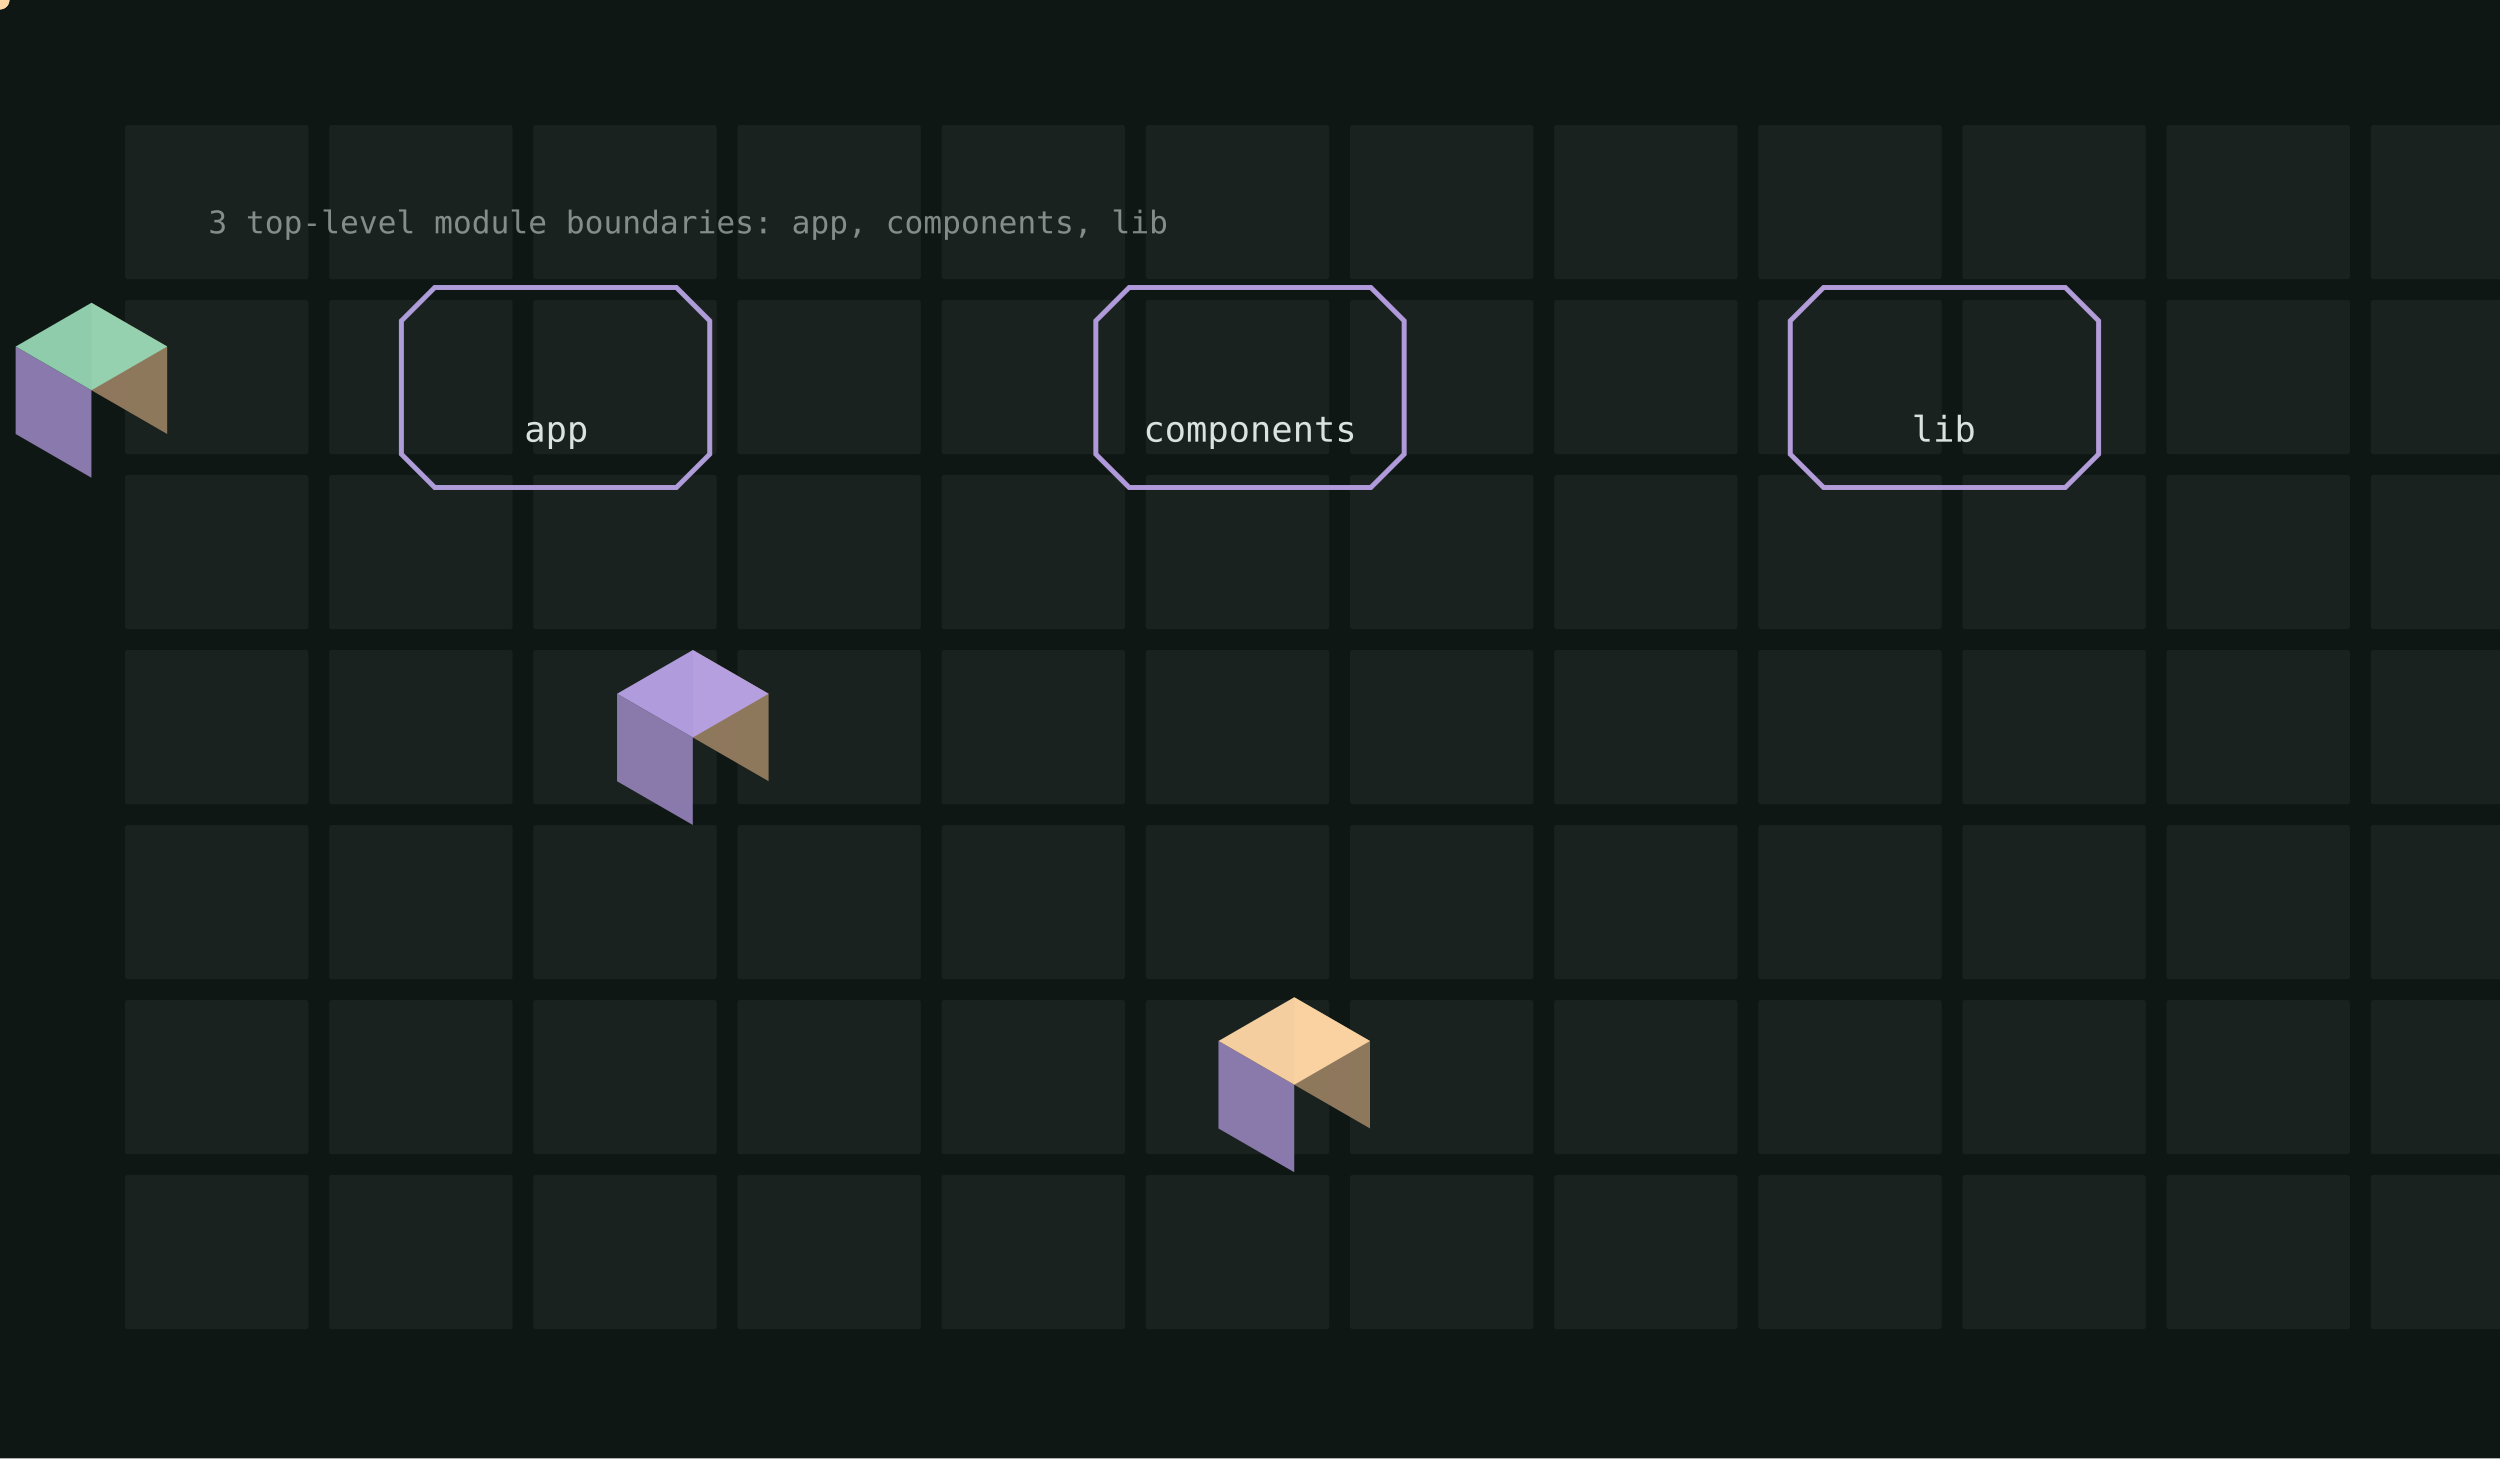
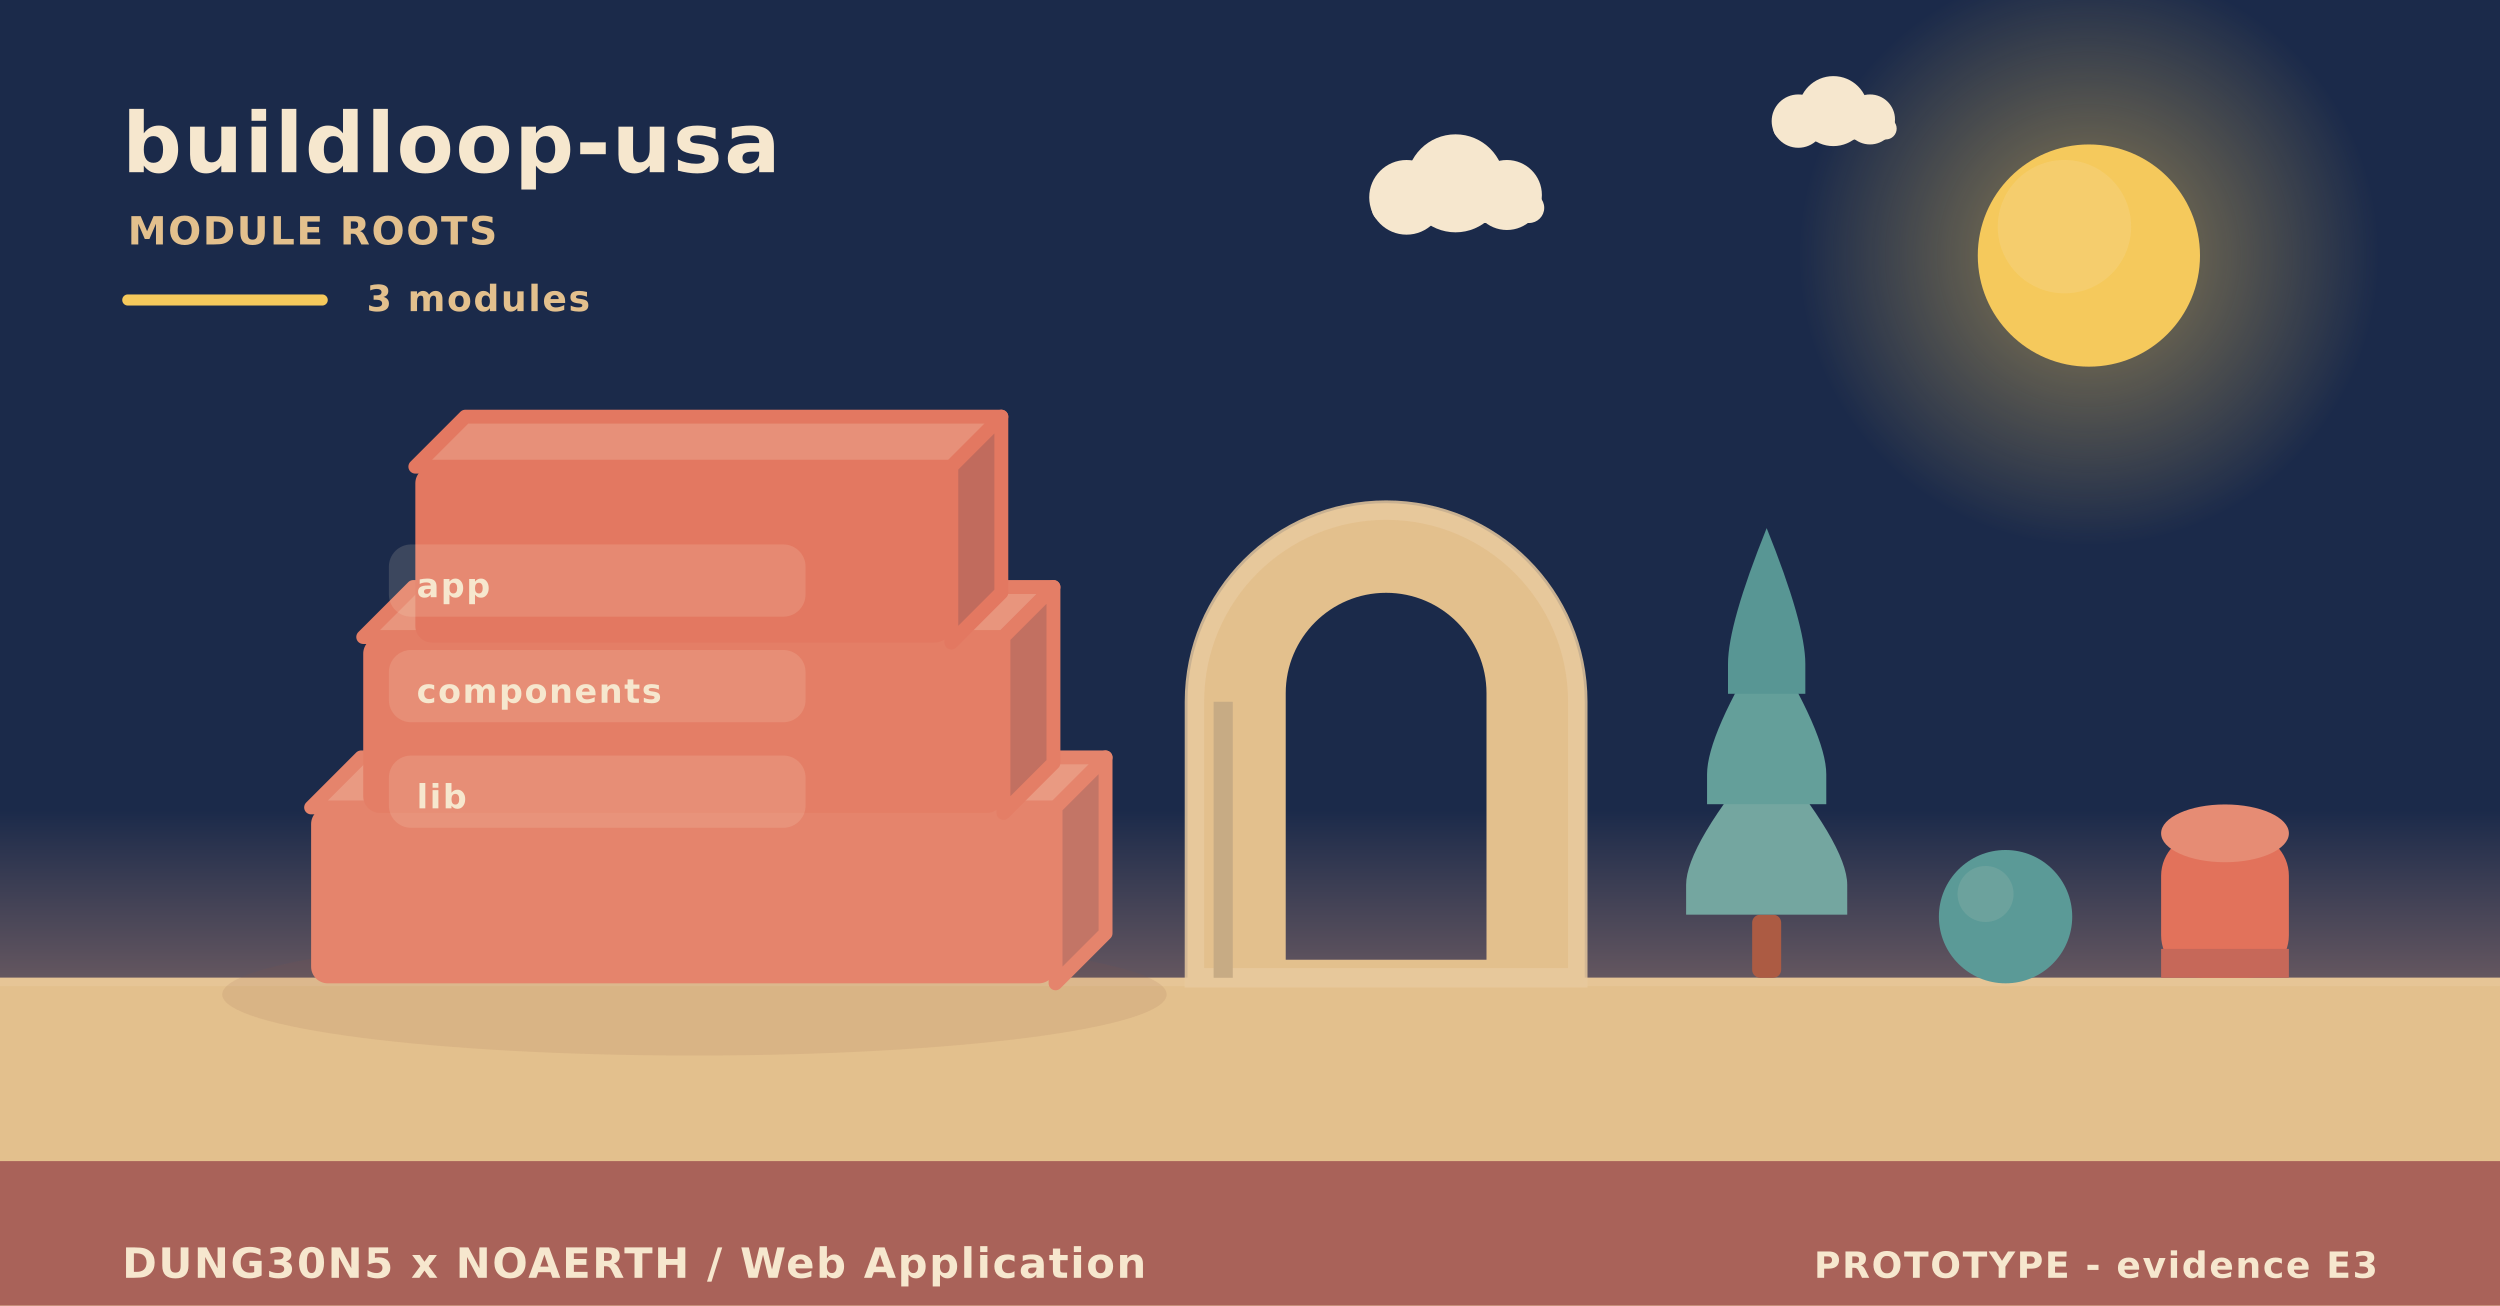
- <svg xmlns="http://www.w3.org/2000/svg" viewBox="0 0 1200 700" width="1200" height="700" role="img" aria-label="buildloop-usa architecture">
-   <rect width="1200" height="700" fill="#0f1714" />
-   <defs>
-     <linearGradient id="ga" x1="0" y1="0" x2="1" y2="1">
-       <stop offset="0%" stop-color="#95d5b2" />
-       <stop offset="100%" stop-color="#b8a1e6" />
-     </linearGradient>
-   </defs>
-   <rect x="60.00" y="60.00" width="88.00" height="74.00" rx="1.20" fill="#f0f8f4" opacity="0.05" />
-   <rect x="158.00" y="60.00" width="88.00" height="74.00" rx="1.20" fill="#f0f8f4" opacity="0.05" />
-   <rect x="256.00" y="60.00" width="88.00" height="74.00" rx="1.20" fill="#f0f8f4" opacity="0.05" />
-   <rect x="354.00" y="60.00" width="88.00" height="74.00" rx="1.20" fill="#f0f8f4" opacity="0.05" />
-   <rect x="452.00" y="60.00" width="88.00" height="74.00" rx="1.20" fill="#f0f8f4" opacity="0.05" />
-   <rect x="550.00" y="60.00" width="88.00" height="74.00" rx="1.20" fill="#f0f8f4" opacity="0.05" />
-   <rect x="648.00" y="60.00" width="88.00" height="74.00" rx="1.20" fill="#f0f8f4" opacity="0.05" />
-   <rect x="746.00" y="60.00" width="88.00" height="74.00" rx="1.20" fill="#f0f8f4" opacity="0.05" />
-   <rect x="844.00" y="60.00" width="88.00" height="74.00" rx="1.20" fill="#f0f8f4" opacity="0.05" />
-   <rect x="942.00" y="60.00" width="88.00" height="74.00" rx="1.20" fill="#f0f8f4" opacity="0.05" />
-   <rect x="1040.00" y="60.00" width="88.00" height="74.00" rx="1.20" fill="#f0f8f4" opacity="0.05" />
-   <rect x="1138.00" y="60.00" width="88.00" height="74.00" rx="1.20" fill="#f0f8f4" opacity="0.05" />
-   <rect x="60.00" y="144.00" width="88.00" height="74.00" rx="1.20" fill="#f0f8f4" opacity="0.05" />
-   <rect x="158.00" y="144.00" width="88.00" height="74.00" rx="1.20" fill="#f0f8f4" opacity="0.05" />
-   <rect x="256.00" y="144.00" width="88.00" height="74.00" rx="1.20" fill="#f0f8f4" opacity="0.05" />
-   <rect x="354.00" y="144.00" width="88.00" height="74.00" rx="1.20" fill="#f0f8f4" opacity="0.05" />
-   <rect x="452.00" y="144.00" width="88.00" height="74.00" rx="1.20" fill="#f0f8f4" opacity="0.05" />
-   <rect x="550.00" y="144.00" width="88.00" height="74.00" rx="1.20" fill="#f0f8f4" opacity="0.05" />
-   <rect x="648.00" y="144.00" width="88.00" height="74.00" rx="1.20" fill="#f0f8f4" opacity="0.05" />
-   <rect x="746.00" y="144.00" width="88.00" height="74.00" rx="1.20" fill="#f0f8f4" opacity="0.05" />
-   <rect x="844.00" y="144.00" width="88.00" height="74.00" rx="1.20" fill="#f0f8f4" opacity="0.05" />
-   <rect x="942.00" y="144.00" width="88.00" height="74.00" rx="1.20" fill="#f0f8f4" opacity="0.05" />
-   <rect x="1040.00" y="144.00" width="88.00" height="74.00" rx="1.20" fill="#f0f8f4" opacity="0.05" />
-   <rect x="1138.00" y="144.00" width="88.00" height="74.00" rx="1.20" fill="#f0f8f4" opacity="0.05" />
-   <rect x="60.00" y="228.00" width="88.00" height="74.00" rx="1.20" fill="#f0f8f4" opacity="0.05" />
-   <rect x="158.00" y="228.00" width="88.00" height="74.00" rx="1.20" fill="#f0f8f4" opacity="0.05" />
-   <rect x="256.00" y="228.00" width="88.00" height="74.00" rx="1.20" fill="#f0f8f4" opacity="0.05" />
-   <rect x="354.00" y="228.00" width="88.00" height="74.00" rx="1.20" fill="#f0f8f4" opacity="0.05" />
-   <rect x="452.00" y="228.00" width="88.00" height="74.00" rx="1.20" fill="#f0f8f4" opacity="0.05" />
-   <rect x="550.00" y="228.00" width="88.00" height="74.00" rx="1.20" fill="#f0f8f4" opacity="0.05" />
-   <rect x="648.00" y="228.00" width="88.00" height="74.00" rx="1.20" fill="#f0f8f4" opacity="0.05" />
-   <rect x="746.00" y="228.00" width="88.00" height="74.00" rx="1.20" fill="#f0f8f4" opacity="0.05" />
-   <rect x="844.00" y="228.00" width="88.00" height="74.00" rx="1.20" fill="#f0f8f4" opacity="0.05" />
-   <rect x="942.00" y="228.00" width="88.00" height="74.00" rx="1.20" fill="#f0f8f4" opacity="0.05" />
-   <rect x="1040.00" y="228.00" width="88.00" height="74.00" rx="1.20" fill="#f0f8f4" opacity="0.05" />
-   <rect x="1138.00" y="228.00" width="88.00" height="74.00" rx="1.20" fill="#f0f8f4" opacity="0.05" />
-   <rect x="60.00" y="312.00" width="88.00" height="74.00" rx="1.20" fill="#f0f8f4" opacity="0.05" />
-   <rect x="158.00" y="312.00" width="88.00" height="74.00" rx="1.20" fill="#f0f8f4" opacity="0.05" />
-   <rect x="256.00" y="312.00" width="88.00" height="74.00" rx="1.20" fill="#f0f8f4" opacity="0.05" />
-   <rect x="354.00" y="312.00" width="88.00" height="74.00" rx="1.20" fill="#f0f8f4" opacity="0.05" />
-   <rect x="452.00" y="312.00" width="88.00" height="74.00" rx="1.20" fill="#f0f8f4" opacity="0.05" />
-   <rect x="550.00" y="312.00" width="88.00" height="74.00" rx="1.20" fill="#f0f8f4" opacity="0.05" />
-   <rect x="648.00" y="312.00" width="88.00" height="74.00" rx="1.20" fill="#f0f8f4" opacity="0.05" />
-   <rect x="746.00" y="312.00" width="88.00" height="74.00" rx="1.20" fill="#f0f8f4" opacity="0.05" />
-   <rect x="844.00" y="312.00" width="88.00" height="74.00" rx="1.20" fill="#f0f8f4" opacity="0.05" />
-   <rect x="942.00" y="312.00" width="88.00" height="74.00" rx="1.20" fill="#f0f8f4" opacity="0.05" />
-   <rect x="1040.00" y="312.00" width="88.00" height="74.00" rx="1.20" fill="#f0f8f4" opacity="0.05" />
-   <rect x="1138.00" y="312.00" width="88.00" height="74.00" rx="1.20" fill="#f0f8f4" opacity="0.05" />
-   <rect x="60.00" y="396.00" width="88.00" height="74.00" rx="1.20" fill="#f0f8f4" opacity="0.05" />
-   <rect x="158.00" y="396.00" width="88.00" height="74.00" rx="1.20" fill="#f0f8f4" opacity="0.05" />
-   <rect x="256.00" y="396.00" width="88.00" height="74.00" rx="1.20" fill="#f0f8f4" opacity="0.05" />
-   <rect x="354.00" y="396.00" width="88.00" height="74.00" rx="1.20" fill="#f0f8f4" opacity="0.05" />
-   <rect x="452.00" y="396.00" width="88.00" height="74.00" rx="1.20" fill="#f0f8f4" opacity="0.05" />
-   <rect x="550.00" y="396.00" width="88.00" height="74.00" rx="1.20" fill="#f0f8f4" opacity="0.05" />
-   <rect x="648.00" y="396.00" width="88.00" height="74.00" rx="1.20" fill="#f0f8f4" opacity="0.05" />
-   <rect x="746.00" y="396.00" width="88.00" height="74.00" rx="1.20" fill="#f0f8f4" opacity="0.05" />
-   <rect x="844.00" y="396.00" width="88.00" height="74.00" rx="1.20" fill="#f0f8f4" opacity="0.05" />
-   <rect x="942.00" y="396.00" width="88.00" height="74.00" rx="1.20" fill="#f0f8f4" opacity="0.05" />
-   <rect x="1040.00" y="396.00" width="88.00" height="74.00" rx="1.20" fill="#f0f8f4" opacity="0.05" />
-   <rect x="1138.00" y="396.00" width="88.00" height="74.00" rx="1.20" fill="#f0f8f4" opacity="0.05" />
-   <rect x="60.00" y="480.00" width="88.00" height="74.00" rx="1.20" fill="#f0f8f4" opacity="0.05" />
-   <rect x="158.00" y="480.00" width="88.00" height="74.00" rx="1.20" fill="#f0f8f4" opacity="0.05" />
-   <rect x="256.00" y="480.00" width="88.00" height="74.00" rx="1.20" fill="#f0f8f4" opacity="0.05" />
-   <rect x="354.00" y="480.00" width="88.00" height="74.00" rx="1.20" fill="#f0f8f4" opacity="0.05" />
-   <rect x="452.00" y="480.00" width="88.00" height="74.00" rx="1.20" fill="#f0f8f4" opacity="0.05" />
-   <rect x="550.00" y="480.00" width="88.00" height="74.00" rx="1.20" fill="#f0f8f4" opacity="0.05" />
-   <rect x="648.00" y="480.00" width="88.00" height="74.00" rx="1.20" fill="#f0f8f4" opacity="0.05" />
-   <rect x="746.00" y="480.00" width="88.00" height="74.00" rx="1.20" fill="#f0f8f4" opacity="0.05" />
-   <rect x="844.00" y="480.00" width="88.00" height="74.00" rx="1.20" fill="#f0f8f4" opacity="0.05" />
-   <rect x="942.00" y="480.00" width="88.00" height="74.00" rx="1.20" fill="#f0f8f4" opacity="0.05" />
-   <rect x="1040.00" y="480.00" width="88.00" height="74.00" rx="1.20" fill="#f0f8f4" opacity="0.05" />
-   <rect x="1138.00" y="480.00" width="88.00" height="74.00" rx="1.20" fill="#f0f8f4" opacity="0.05" />
-   <rect x="60.00" y="564.00" width="88.00" height="74.00" rx="1.20" fill="#f0f8f4" opacity="0.05" />
-   <rect x="158.00" y="564.00" width="88.00" height="74.00" rx="1.20" fill="#f0f8f4" opacity="0.05" />
-   <rect x="256.00" y="564.00" width="88.00" height="74.00" rx="1.20" fill="#f0f8f4" opacity="0.05" />
-   <rect x="354.00" y="564.00" width="88.00" height="74.00" rx="1.20" fill="#f0f8f4" opacity="0.05" />
-   <rect x="452.00" y="564.00" width="88.00" height="74.00" rx="1.20" fill="#f0f8f4" opacity="0.05" />
-   <rect x="550.00" y="564.00" width="88.00" height="74.00" rx="1.20" fill="#f0f8f4" opacity="0.05" />
-   <rect x="648.00" y="564.00" width="88.00" height="74.00" rx="1.20" fill="#f0f8f4" opacity="0.05" />
-   <rect x="746.00" y="564.00" width="88.00" height="74.00" rx="1.20" fill="#f0f8f4" opacity="0.05" />
-   <rect x="844.00" y="564.00" width="88.00" height="74.00" rx="1.20" fill="#f0f8f4" opacity="0.05" />
-   <rect x="942.00" y="564.00" width="88.00" height="74.00" rx="1.20" fill="#f0f8f4" opacity="0.05" />
-   <rect x="1040.00" y="564.00" width="88.00" height="74.00" rx="1.20" fill="#f0f8f4" opacity="0.05" />
-   <rect x="1138.00" y="564.00" width="88.00" height="74.00" rx="1.20" fill="#f0f8f4" opacity="0.05" />
-   <path d="M208.67,138.00 H324.67 L340.67,154.00 V218.00 L324.67,234.00 H208.67 L192.67,218.00 V154.00 Z" fill="none" stroke="rgba(149,213,178,0.550)" stroke-width="1.80" opacity="0.90" />
-   <polygon points="43.88,187.33 80.25,208.33 80.25,166.33 43.88,145.33" fill="#947c60" opacity="0.95" />
-   <polygon points="7.51,208.33 43.88,229.33 43.88,187.33 7.51,166.33" fill="#907eb3" opacity="0.95" />
-   <polygon points="43.88,145.33 80.25,166.33 43.88,187.33 7.51,166.33" fill="#95d5b2" opacity="0.95" />
-   <text x="267" y="212" font-family="ui-monospace,Menlo,monospace" font-size="17" fill="rgba(240,248,244,0.900)" text-anchor="middle">app</text>
+ <svg xmlns="http://www.w3.org/2000/svg" width="900" height="470" viewBox="0 0 900 470" role="img" aria-label="buildloop-usa - how it is built">
+   <linearGradient id="skya" x1="0" y1="0" x2="0" y2="1">
+     <stop offset="0" stop-color="#1b2a4a" />
+     <stop offset="0.62" stop-color="#1b2a4a" />
+     <stop offset="1" stop-color="#f3ad8a" />
+   </linearGradient>
+   <rect width="900" height="470" fill="url(#skya)" />
+   <radialGradient id="suna">
+     <stop offset="0.35" stop-color="#f5c95c" stop-opacity="0.34" />
+     <stop offset="1" stop-color="#f5c95c" stop-opacity="0" />
+   </radialGradient>
+   <circle cx="752" cy="92" r="104" fill="url(#suna)" />
+   <circle cx="752" cy="92" r="40" fill="#f5c95c" />
+   <circle cx="743.2" cy="81.6" r="24" fill="#f5d27e" opacity="0.5" />
  <g>
-     <path d="M208.67,138.00 H324.67 L340.67,154.00 V218.00 L324.67,234.00 H208.67 L192.67,218.00 V154.00 Z" fill="none" stroke="#b8a1e6" stroke-width="2.40" opacity="0.90" />
-     <animate attributeName="opacity" values="0.25;1.0;0.25" dur="16.8s" begin="0.0s" repeatCount="indefinite" />
+     <circle cx="524" cy="66" r="17.64" fill="#f6e7ce" />
+     <circle cx="506.36" cy="71.04" r="13.44" fill="#f6e7ce" />
+     <circle cx="542.48" cy="70.2" r="12.6" fill="#f6e7ce" />
+     <rect x="493.76" y="69.36" width="62.16" height="10.92" rx="5.46" fill="#f6e7ce" />
+     <animateTransform attributeName="transform" type="translate" values="0 0;24 0;0 0" dur="36s" begin="0s" repeatCount="indefinite" />
  </g>
-   <g opacity="0.9">
-     <circle cx="0.00" cy="0.00" r="4.50" fill="#ffd6a5" opacity="1.00" />
-     <animateTransform attributeName="transform" type="translate" values="266.67,184.00 600.00,184.00" dur="5.6s" begin="0.0s" repeatCount="indefinite" />
-     <animateTransform attributeName="transform" type="translate" values="600.00,184.00 266.67,184.00" dur="5.6s" begin="2.8s" repeatCount="indefinite" />
+   <g>
+     <circle cx="660" cy="40" r="12.6" fill="#f6e7ce" />
+     <circle cx="647.4" cy="43.6" r="9.6" fill="#f6e7ce" />
+     <circle cx="673.2" cy="43" r="9" fill="#f6e7ce" />
+     <rect x="638.4" y="42.4" width="44.4" height="7.8" rx="3.9" fill="#f6e7ce" />
+     <animateTransform attributeName="transform" type="translate" values="0 0;-18 0;0 0" dur="46s" begin="3s" repeatCount="indefinite" />
  </g>
-   <path d="M542.00,138.00 H658.00 L674.00,154.00 V218.00 L658.00,234.00 H542.00 L526.00,218.00 V154.00 Z" fill="none" stroke="rgba(184,161,230,0.550)" stroke-width="1.80" opacity="0.90" />
-   <polygon points="332.55,354.00 368.93,375.00 368.93,333.00 332.55,312.00" fill="#947c60" opacity="0.95" />
-   <polygon points="296.18,375.00 332.55,396.00 332.55,354.00 296.18,333.00" fill="#907eb3" opacity="0.95" />
-   <polygon points="332.55,312.00 368.93,333.00 332.55,354.00 296.18,333.00" fill="#b8a1e6" opacity="0.95" />
-   <text x="600" y="212" font-family="ui-monospace,Menlo,monospace" font-size="17" fill="rgba(240,248,244,0.900)" text-anchor="middle">components</text>
+   <rect x="0" y="352" width="900" height="118" fill="#e3c08d" />
+   <rect x="0" y="352" width="900" height="3" fill="#e6c596" />
+   <text x="44" y="62" font-family="Verdana,DejaVu Sans,sans-serif" font-size="30" font-weight="700" letter-spacing="0.6" fill="#f6e7ce" text-anchor="start">buildloop-usa</text>
+   <text x="46" y="88" font-family="Verdana,DejaVu Sans,sans-serif" font-size="14" font-weight="700" letter-spacing="0.6" fill="#e3c08d" text-anchor="start">MODULE ROOTS</text>
+   <rect x="44" y="106" width="74" height="4" rx="2" fill="#f5c95c" />
+   <text x="132" y="112" font-family="Verdana,DejaVu Sans,sans-serif" font-size="13" font-weight="700" letter-spacing="0.6" fill="#e3c08d" text-anchor="start">3 modules</text>
+   <ellipse cx="250" cy="358" rx="170" ry="22" fill="rgba(138,90,68,0.11)" />
+   <path d="M112,290.67 L380,290.67 L398,272.67 L130,272.67 Z" fill="#e99a82" stroke="#e5846c" stroke-width="5" stroke-linejoin="round" />
+   <path d="M380,290.67 L398,272.67 L398,336 L380,354 Z" fill="#c37566" stroke="#e5846c" stroke-width="5" stroke-linejoin="round" />
+   <rect x="112" y="290.67" width="268" height="63.33" rx="6" fill="#e5846c" />
+   <path d="M130.76,229.33 L361.24,229.33 L379.24,211.33 L148.76,211.33 Z" fill="#e8957d" stroke="#e47e66" stroke-width="5" stroke-linejoin="round" />
+   <path d="M361.24,229.33 L379.24,211.33 L379.24,274.67 L361.24,292.67 Z" fill="#c27061" stroke="#e47e66" stroke-width="5" stroke-linejoin="round" />
+   <rect x="130.76" y="229.33" width="230.48" height="63.33" rx="6" fill="#e47e66" />
+   <path d="M149.52,168 L342.48,168 L360.48,150 L167.52,150 Z" fill="#e79079" stroke="#e37861" stroke-width="5" stroke-linejoin="round" />
+   <path d="M342.48,168 L360.48,150 L360.48,213.33 L342.48,231.33 Z" fill="#c16b5d" stroke="#e37861" stroke-width="5" stroke-linejoin="round" />
+   <rect x="149.52" y="168" width="192.96" height="63.33" rx="6" fill="#e37861" />
+   <rect x="140" y="196" width="150" height="26" rx="8" fill="rgba(246,231,206,0.16)" opacity="0.94" />
  <g>
-     <path d="M542.00,138.00 H658.00 L674.00,154.00 V218.00 L658.00,234.00 H542.00 L526.00,218.00 V154.00 Z" fill="none" stroke="#b8a1e6" stroke-width="2.40" opacity="0.90" />
-     <animate attributeName="opacity" values="0.25;1.0;0.25" dur="16.8s" begin="0.45s" repeatCount="indefinite" />
+     <text x="150" y="215" font-family="Verdana,DejaVu Sans,sans-serif" font-size="12" font-weight="700" letter-spacing="0.6" fill="#f6e7ce" text-anchor="start">app</text>
+     <animateTransform attributeName="transform" type="translate" values="0 10;0 0" dur="0.7s" begin="0.3s" fill="freeze" />
  </g>
-   <g opacity="0.9">
-     <circle cx="0.00" cy="0.00" r="4.50" fill="#ffd6a5" opacity="1.00" />
-     <animateTransform attributeName="transform" type="translate" values="600.00,184.00 933.33,184.00" dur="5.6s" begin="0.3s" repeatCount="indefinite" />
-     <animateTransform attributeName="transform" type="translate" values="933.33,184.00 600.00,184.00" dur="5.6s" begin="3.1s" repeatCount="indefinite" />
+   <rect x="140" y="234" width="150" height="26" rx="8" fill="rgba(246,231,206,0.16)" opacity="0.94" />
+   <g>
+     <text x="150" y="253" font-family="Verdana,DejaVu Sans,sans-serif" font-size="12" font-weight="700" letter-spacing="0.6" fill="#f6e7ce" text-anchor="start">components</text>
+     <animateTransform attributeName="transform" type="translate" values="0 10;0 0" dur="0.7s" begin="0.5s" fill="freeze" />
  </g>
-   <path d="M875.33,138.00 H991.33 L1007.33,154.00 V218.00 L991.33,234.00 H875.33 L859.33,218.00 V154.00 Z" fill="none" stroke="rgba(255,214,165,0.550)" stroke-width="1.80" opacity="0.90" />
-   <polygon points="621.23,520.67 657.60,541.67 657.60,499.67 621.23,478.67" fill="#947c60" opacity="0.95" />
-   <polygon points="584.86,541.67 621.23,562.67 621.23,520.67 584.86,499.67" fill="#907eb3" opacity="0.95" />
-   <polygon points="621.23,478.67 657.60,499.67 621.23,520.67 584.86,499.67" fill="#ffd6a5" opacity="0.95" />
-   <text x="933" y="212" font-family="ui-monospace,Menlo,monospace" font-size="17" fill="rgba(240,248,244,0.900)" text-anchor="middle">lib</text>
+   <rect x="140" y="272" width="150" height="26" rx="8" fill="rgba(246,231,206,0.16)" opacity="0.94" />
  <g>
-     <path d="M875.33,138.00 H991.33 L1007.33,154.00 V218.00 L991.33,234.00 H875.33 L859.33,218.00 V154.00 Z" fill="none" stroke="#b8a1e6" stroke-width="2.40" opacity="0.90" />
-     <animate attributeName="opacity" values="0.25;1.0;0.25" dur="16.8s" begin="0.9s" repeatCount="indefinite" />
+     <text x="150" y="291" font-family="Verdana,DejaVu Sans,sans-serif" font-size="12" font-weight="700" letter-spacing="0.6" fill="#f6e7ce" text-anchor="start">lib</text>
+     <animateTransform attributeName="transform" type="translate" values="0 10;0 0" dur="0.7s" begin="0.7s" fill="freeze" />
  </g>
-   <g opacity="0.9">
-     <circle cx="0.00" cy="0.00" r="4.50" fill="#ffd6a5" opacity="1.00" />
-     <animateTransform attributeName="transform" type="translate" values="933.33,184.00 933.33,184.00" dur="5.6s" begin="0.6s" repeatCount="indefinite" />
-     <animateTransform attributeName="transform" type="translate" values="933.33,184.00 933.33,184.00" dur="5.6s" begin="3.4s" repeatCount="indefinite" />
-   </g>
-   <text x="100" y="112" font-family="ui-monospace,Menlo,monospace" font-size="15" fill="rgba(240,248,244,0.500)">3 top-level module boundaries: app, components, lib</text>
+   <path d="M430,352 L430,252.64 A69,69 0 0 1 568,252.64 L568,352 Z M460.36,348 L460.36,249.55 A38.64,38.64 0 0 1 537.64,249.55 L537.64,348 Z" fill="#e3c08d" fill-rule="evenodd" stroke="#e3c08d" stroke-width="5" stroke-linejoin="round" />
+   <path d="M430,352 L430,252.64 A69,69 0 0 1 568,252.64 L568,352 Z" fill="none" stroke="#e8c99d" stroke-width="7" stroke-linecap="round" opacity="0.85" />
+   <rect x="436.9" y="252.64" width="6.9" height="99.36" fill="#c7ab84" />
+   <rect x="630.78" y="329.28" width="10.44" height="22.72" rx="2.9" fill="#ac5b43" />
+   <path d="M636,269.64 Q607,304.23 607,318.54 Q607,329.28 607,329.28 L665,329.28 Q665,329.28 665,318.54 Q665,304.23 636,269.64 Z" fill="#74a6a0" />
+   <path d="M636,229.88 Q614.54,264.47 614.54,278.78 Q614.54,289.52 614.54,289.52 L657.46,289.52 Q657.46,289.52 657.46,278.78 Q657.46,264.47 636,229.88 Z" fill="#649f9a" />
+   <path d="M636,190.12 Q622.08,224.71 622.08,239.02 Q622.08,249.76 622.08,249.76 L649.92,249.76 Q649.92,249.76 649.92,239.02 Q649.92,224.71 636,190.12 Z" fill="#589694" />
+   <circle cx="722" cy="330" r="24" fill="#5b9a97" />
+   <circle cx="714.8" cy="321.84" r="10.08" fill="#7aa9a2" opacity="0.55" />
+   <rect x="778" y="300" width="46" height="52" rx="15.33" fill="#e2725b" />
+   <ellipse cx="801" cy="300" rx="23" ry="10.4" fill="#e68c74" />
+   <rect x="778" y="341.6" width="46" height="10.4" fill="#c66859" />
+   <rect x="0" y="418" width="900" height="52" rx="0" fill="#a65c56" opacity="0.94" />
+   <text x="44" y="460" font-family="Verdana,DejaVu Sans,sans-serif" font-size="15" font-weight="700" letter-spacing="0.6" fill="#f6e7ce" text-anchor="start">DUNG30N5 x NOAERTH  /  Web Application</text>
+   <text x="856" y="460" font-family="Verdana,DejaVu Sans,sans-serif" font-size="13" font-weight="700" letter-spacing="0.6" fill="#f6e7ce" text-anchor="end">PROTOTYPE  -  evidence E3</text>
</svg>
